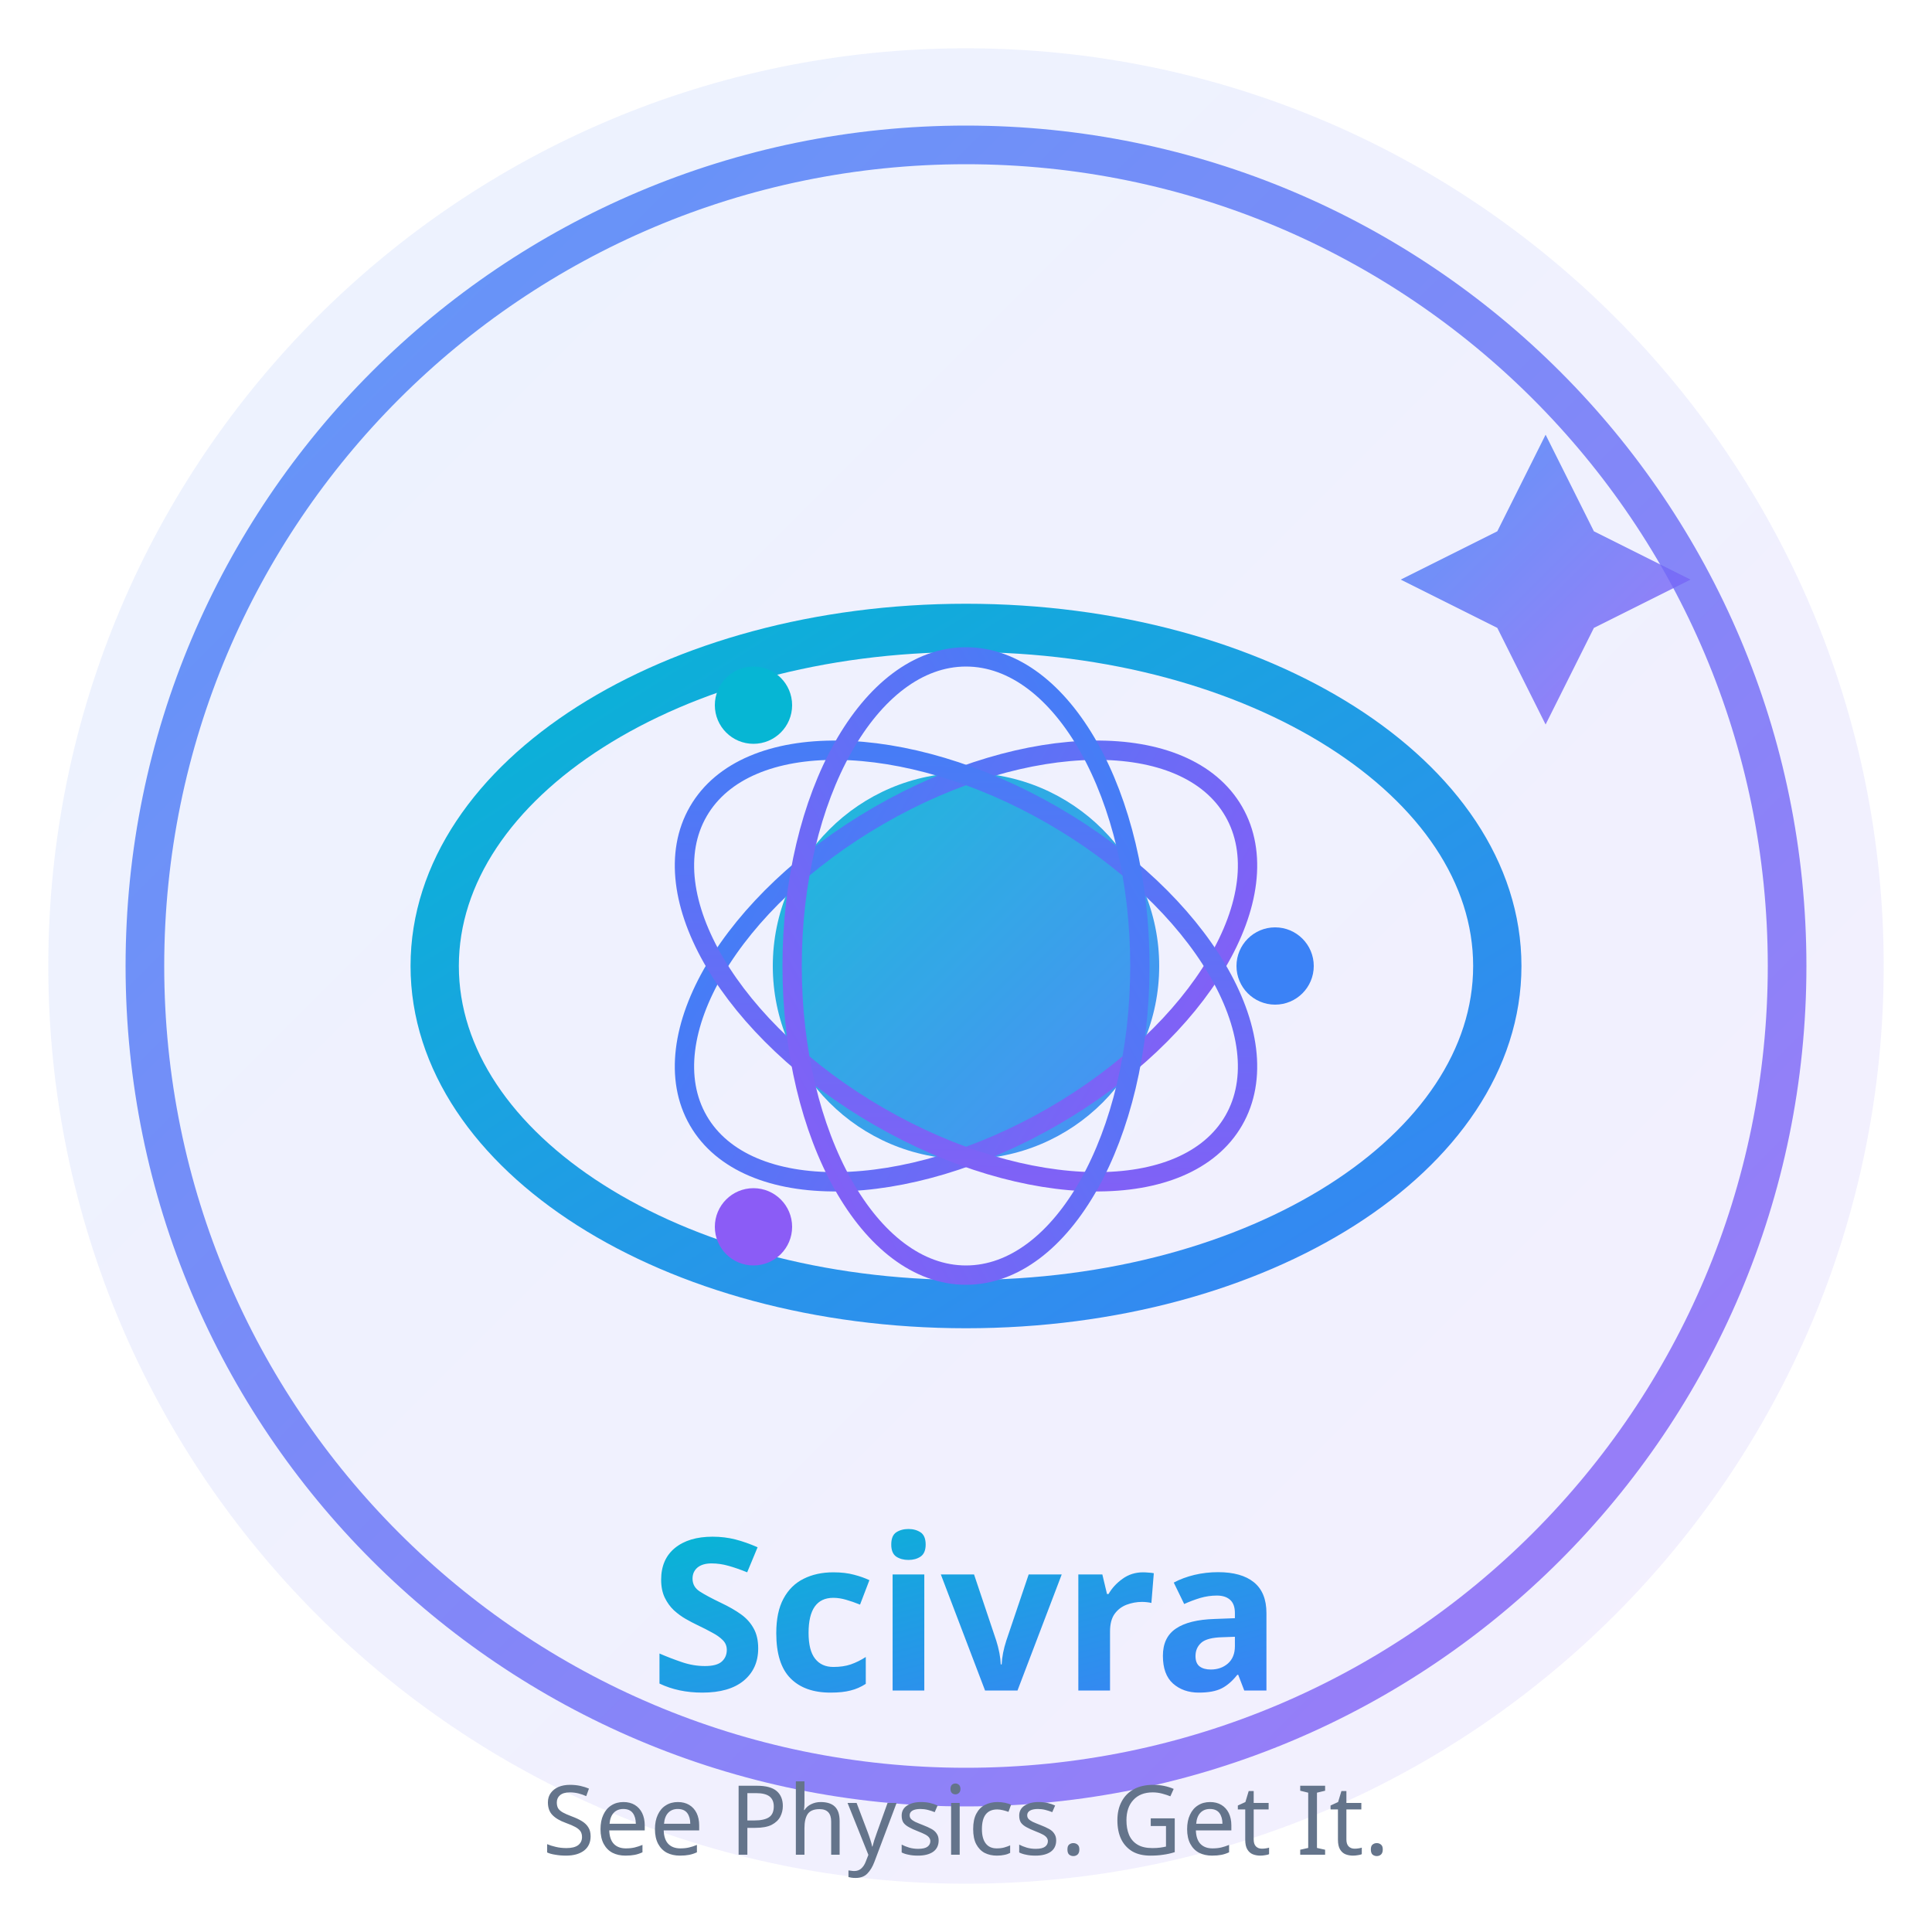
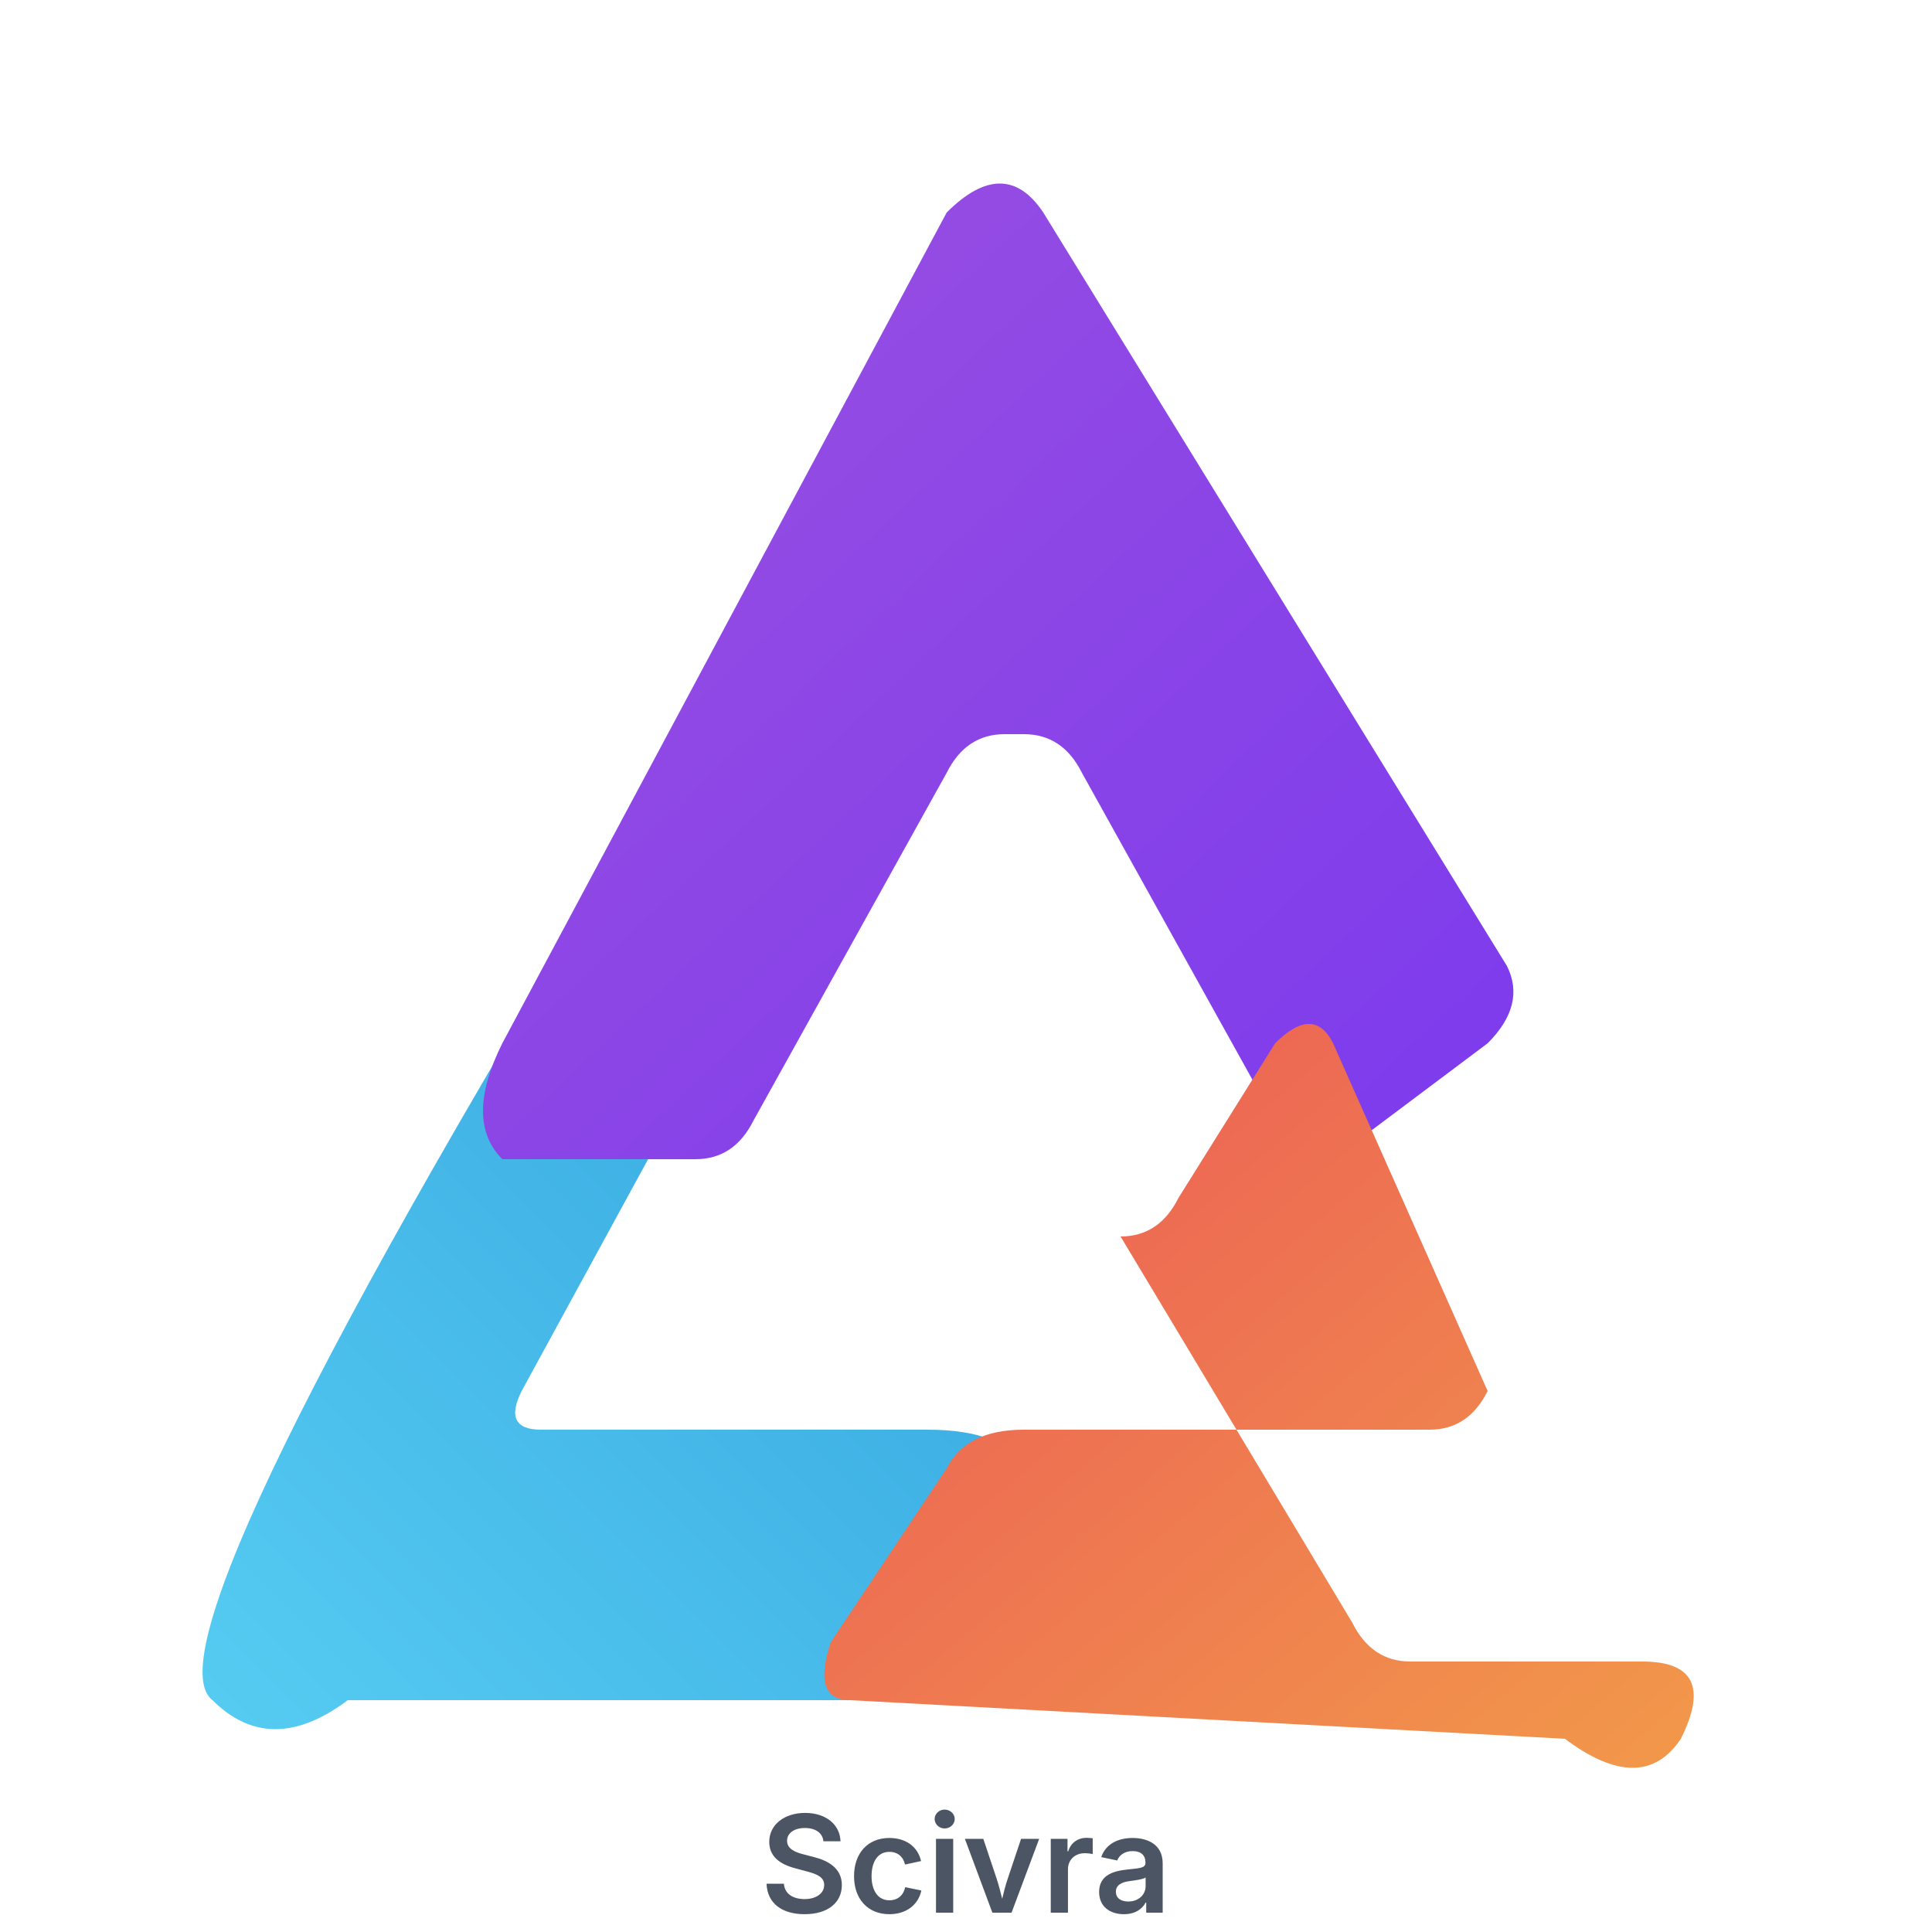
<svg xmlns="http://www.w3.org/2000/svg" viewBox="0 0 200 200" fill="none">
-   <circle cx="100" cy="100" r="95" fill="url(#grad1)" opacity="0.1" />
-   <circle cx="100" cy="100" r="85" stroke="url(#grad1)" stroke-width="4" fill="none" opacity="0.8" />
-   <ellipse cx="100" cy="100" rx="55" ry="35" stroke="url(#grad2)" stroke-width="5" fill="none" />
-   <circle cx="100" cy="100" r="20" fill="url(#grad2)" opacity="0.9" />
-   <ellipse cx="100" cy="100" rx="32" ry="18" stroke="url(#grad1)" stroke-width="2" fill="none" transform="rotate(-30 100 100)" />
-   <ellipse cx="100" cy="100" rx="32" ry="18" stroke="url(#grad1)" stroke-width="2" fill="none" transform="rotate(30 100 100)" />
-   <ellipse cx="100" cy="100" rx="32" ry="18" stroke="url(#grad1)" stroke-width="2" fill="none" transform="rotate(90 100 100)" />
-   <circle cx="132" cy="100" r="4" fill="#3b82f6" />
-   <circle cx="78" cy="127" r="4" fill="#8b5cf6" />
-   <circle cx="78" cy="73" r="4" fill="#06b6d4" />
-   <path d="M155 55 L160 45 L165 55 L175 60 L165 65 L160 75 L155 65 L145 60 Z" fill="url(#grad1)" opacity="0.8" />
-   <text x="100" y="175" text-anchor="middle" font-family="system-ui, sans-serif" font-size="22" font-weight="700" fill="url(#grad2)">
+   <defs>
+     <linearGradient id="armBlue" x1="0%" y1="100%" x2="100%" y2="0%">
+       <stop offset="0%" stop-color="#56CCF2" />
+       <stop offset="100%" stop-color="#2D9CDB" />
+     </linearGradient>
+     <linearGradient id="armPurple" x1="0%" y1="0%" x2="100%" y2="100%">
+       <stop offset="0%" stop-color="#9B51E0" />
+       <stop offset="100%" stop-color="#7C3AED" />
+     </linearGradient>
+     <linearGradient id="armCoral" x1="100%" y1="100%" x2="0%" y2="0%">
+       <stop offset="0%" stop-color="#F2994A" />
+       <stop offset="100%" stop-color="#EB5757" />
+     </linearGradient>
+   </defs>
+   <path d="M 68,82 Q 14,170 22,176 Q 28,182 36,176 L 112,176 Q 120,176 118,168 L 106,152 Q 104,148 96,148 L 56,148 Q 52,148 54,144 L 78,100 Q 80,96 76,92 Z" fill="url(#armBlue)" />
+   <path d="M 52,108 Q 48,116 52,120 L 72,120 Q 76,120 78,116 L 98,80 Q 100,76 104,76 L 106,76 Q 110,76 112,80 L 132,116 Q 134,120 138,120 L 154,108 Q 158,104 156,100 L 108,22 Q 104,16 98,22 Z" fill="url(#armPurple)" />
+   <path d="M 88,176 Q 84,176 86,170 L 98,152 Q 100,148 106,148 L 148,148 Q 152,148 154,144 L 138,108 Q 136,104 132,108 L 122,124 Q 120,128 116,128 L 140,168 Q 142,172 146,172 L 170,172 Q 178,172 174,180 Q 170,186 162,180 L 88,176 Z" fill="url(#armCoral)" />
+   <text x="100" y="198" text-anchor="middle" font-family="system-ui, -apple-system, sans-serif" font-size="14" font-weight="600" fill="#4B5563">
    Scivra
  </text>
-   <text x="100" y="192" text-anchor="middle" font-family="system-ui, sans-serif" font-size="10" fill="#64748b">
-     See Physics. Get It.
-   </text>
-   <defs>
-     <linearGradient id="grad1" x1="0%" y1="0%" x2="100%" y2="100%">
-       <stop offset="0%" style="stop-color:#3b82f6" />
-       <stop offset="100%" style="stop-color:#8b5cf6" />
-     </linearGradient>
-     <linearGradient id="grad2" x1="0%" y1="0%" x2="100%" y2="100%">
-       <stop offset="0%" style="stop-color:#06b6d4" />
-       <stop offset="100%" style="stop-color:#3b82f6" />
-     </linearGradient>
-   </defs>
</svg>
